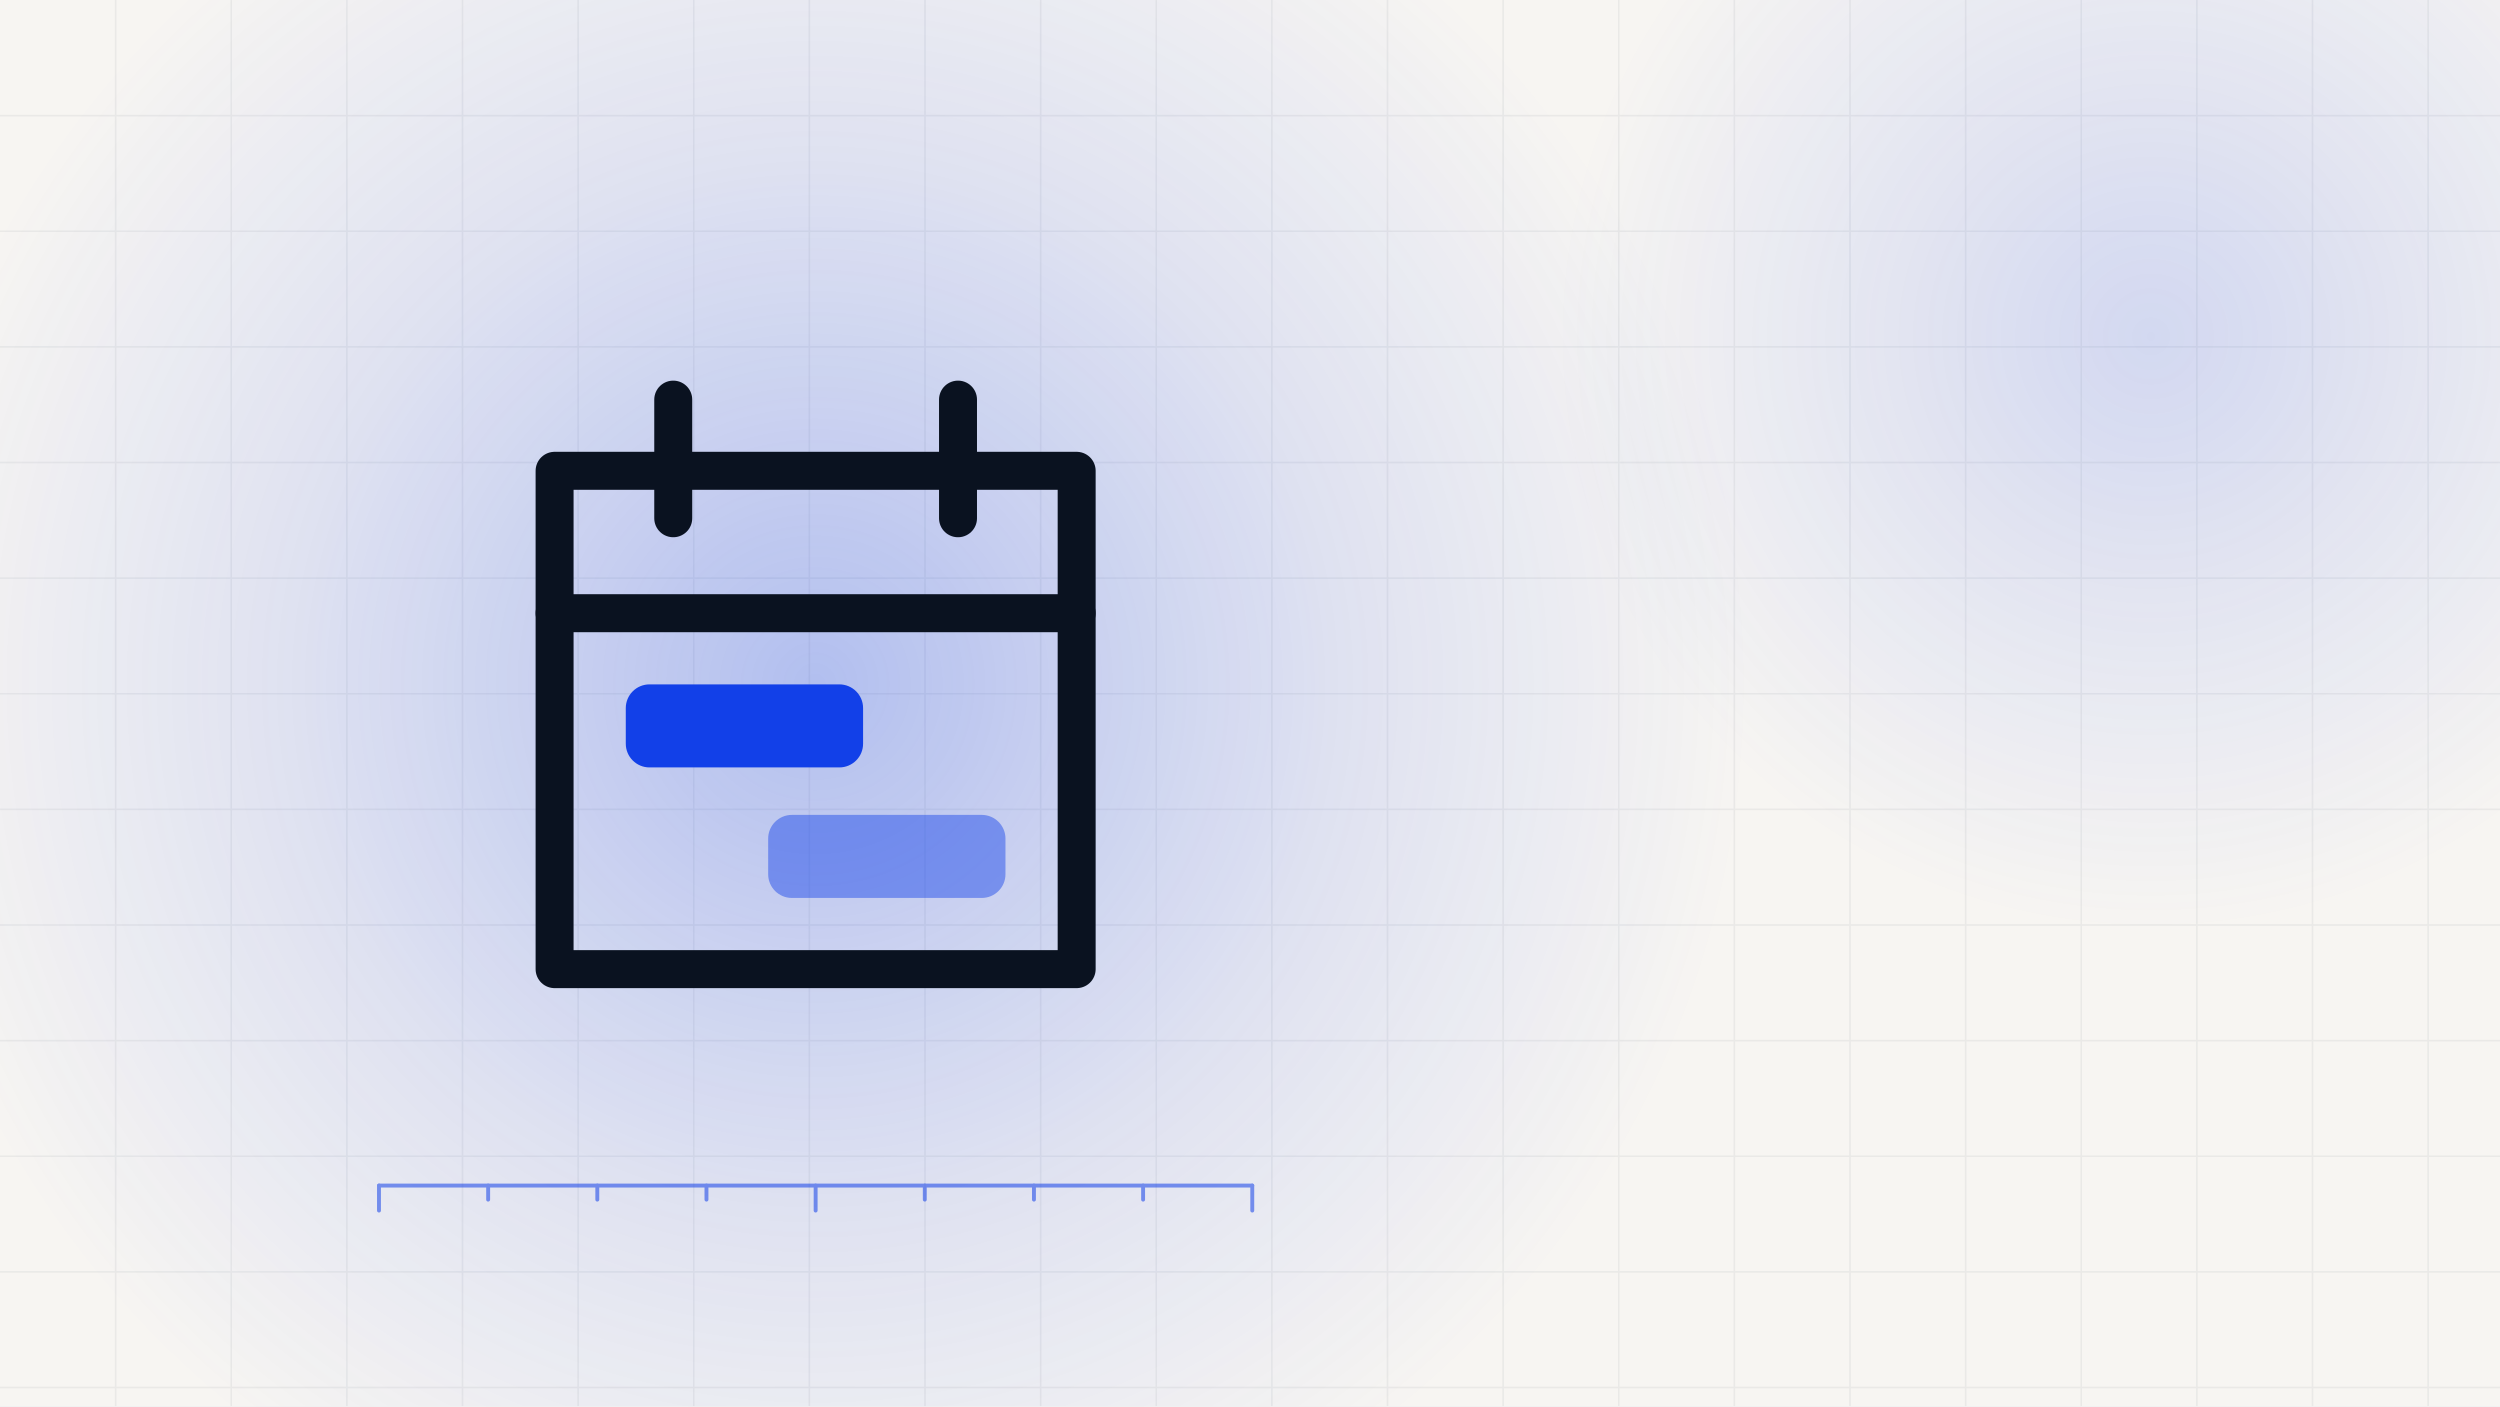
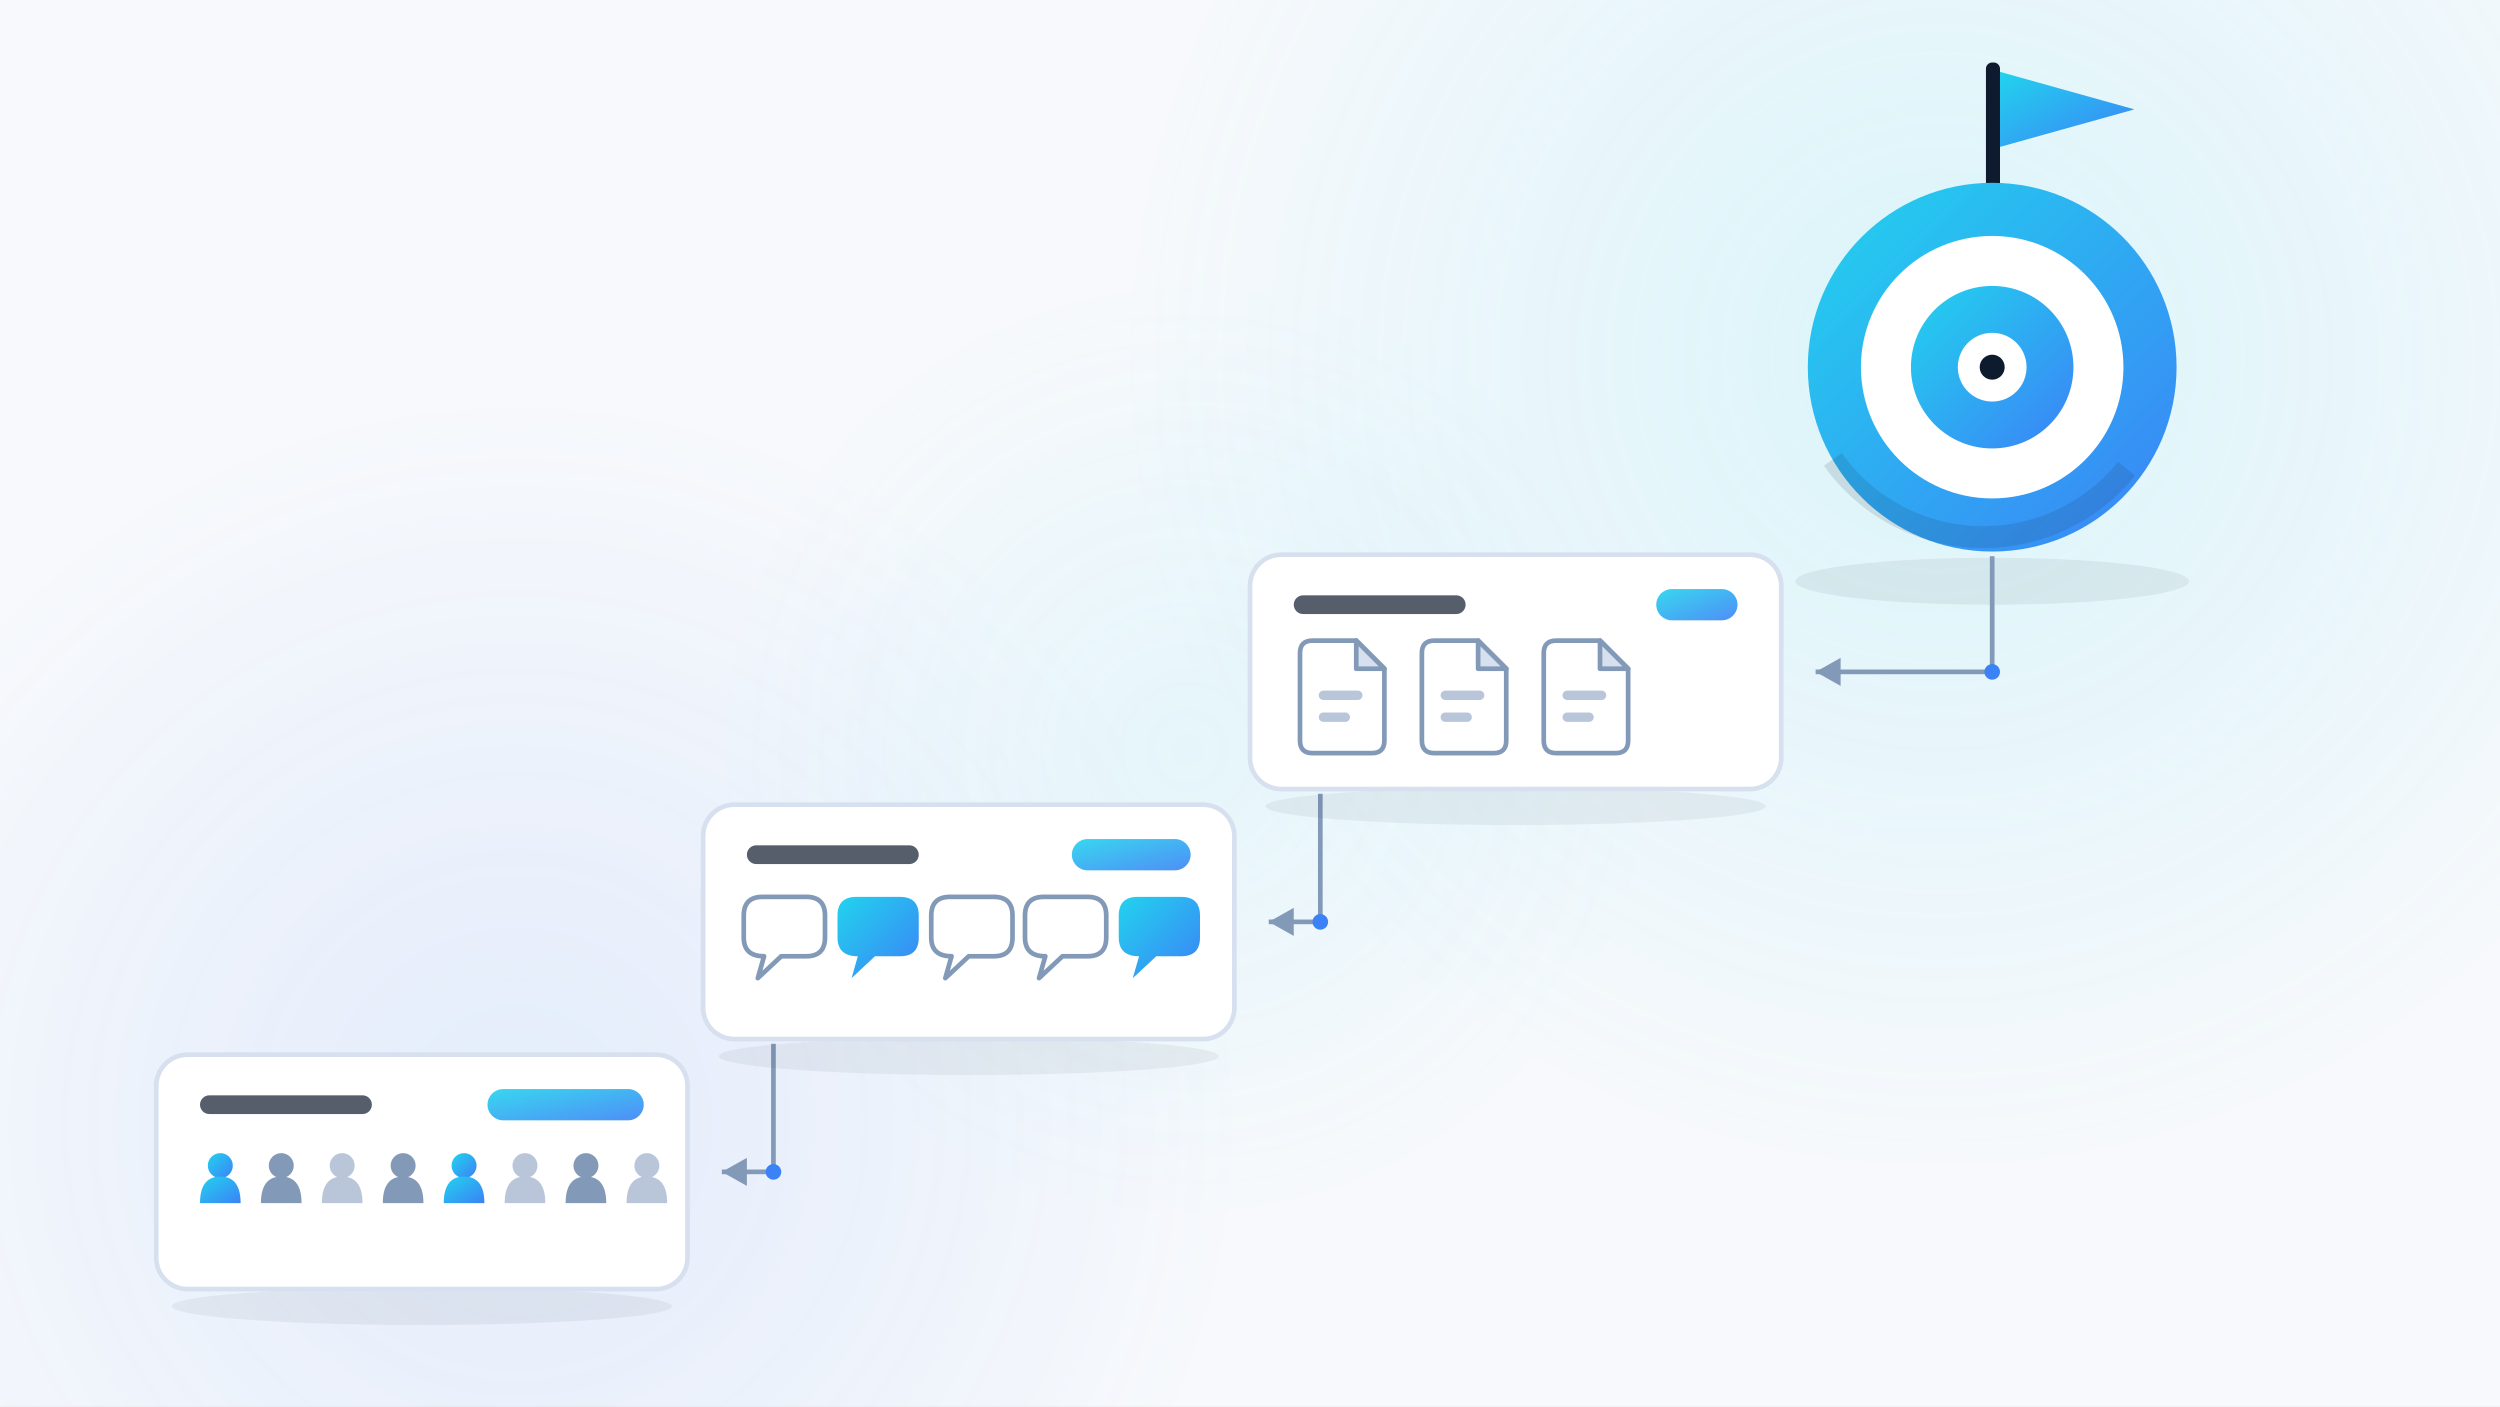
- <svg xmlns="http://www.w3.org/2000/svg" width="1600" height="900" viewBox="0 0 1600 900" role="img">
+ <svg xmlns="http://www.w3.org/2000/svg" viewBox="0 0 1600 900" width="1600" height="900">
  <defs>
-     <clipPath id="c">
-       <rect width="1600" height="900" />
-     </clipPath>
-     <radialGradient id="f" cx="50%" cy="50%" r="50%">
-       <stop offset="0%" stop-color="#1240E8" stop-opacity="0.30" />
-       <stop offset="55%" stop-color="#1240E8" stop-opacity="0.11" />
-       <stop offset="100%" stop-color="#1240E8" stop-opacity="0" />
+     <linearGradient id="acc" x1="0" y1="0" x2="1" y2="1">
+       <stop offset="0" stop-color="#22d3ee" />
+       <stop offset="1" stop-color="#3b82f6" />
+     </linearGradient>
+     <radialGradient id="wa">
+       <stop offset="0" stop-color="#22d3ee" stop-opacity=".14" />
+       <stop offset="1" stop-color="#22d3ee" stop-opacity="0" />
    </radialGradient>
-     <radialGradient id="e" cx="50%" cy="50%" r="50%">
-       <stop offset="0%" stop-color="#1240E8" stop-opacity="0.16" />
-       <stop offset="100%" stop-color="#1240E8" stop-opacity="0" />
+     <radialGradient id="wb">
+       <stop offset="0" stop-color="#3b82f6" stop-opacity=".11" />
+       <stop offset="1" stop-color="#3b82f6" stop-opacity="0" />
    </radialGradient>
+     <g id="doc">
+       <path d="M0 8 Q0 0 8 0 H36 L54 18 V64 Q54 72 46 72 H8 Q0 72 0 64 Z" fill="#fff" stroke="#8299b8" stroke-width="3" />
+       <path d="M36 0 L54 18 H36 Z" fill="#d7e0ee" stroke="#8299b8" stroke-width="3" stroke-linejoin="round" />
+       <rect x="12" y="32" width="28" height="6" rx="3" fill="#b9c6da" />
+       <rect x="12" y="46" width="20" height="6" rx="3" fill="#b9c6da" />
+     </g>
+     <path id="bub" d="M12 0 H40 Q52 0 52 12 V26 Q52 38 40 38 H24 L9 52 L13 38 Q0 38 0 26 V12 Q0 0 12 0 Z" />
+     <g id="per">
+       <circle cx="13" cy="8" r="8" />
+       <path d="M0 32 Q0 15 13 15 Q26 15 26 32 Z" />
+     </g>
  </defs>
-   <g clip-path="url(#c)">
-     <rect width="1600" height="900" fill="#F7F5F2" />
-     <g stroke="#0A1220" stroke-width="1" opacity="0.055">
-       <line x1="74" y1="0" x2="74" y2="900" />
-       <line x1="148" y1="0" x2="148" y2="900" />
-       <line x1="222" y1="0" x2="222" y2="900" />
-       <line x1="296" y1="0" x2="296" y2="900" />
-       <line x1="370" y1="0" x2="370" y2="900" />
-       <line x1="444" y1="0" x2="444" y2="900" />
-       <line x1="518" y1="0" x2="518" y2="900" />
-       <line x1="592" y1="0" x2="592" y2="900" />
-       <line x1="666" y1="0" x2="666" y2="900" />
-       <line x1="740" y1="0" x2="740" y2="900" />
-       <line x1="814" y1="0" x2="814" y2="900" />
-       <line x1="888" y1="0" x2="888" y2="900" />
-       <line x1="962" y1="0" x2="962" y2="900" />
-       <line x1="1036" y1="0" x2="1036" y2="900" />
-       <line x1="1110" y1="0" x2="1110" y2="900" />
-       <line x1="1184" y1="0" x2="1184" y2="900" />
-       <line x1="1258" y1="0" x2="1258" y2="900" />
-       <line x1="1332" y1="0" x2="1332" y2="900" />
-       <line x1="1406" y1="0" x2="1406" y2="900" />
-       <line x1="1480" y1="0" x2="1480" y2="900" />
-       <line x1="1554" y1="0" x2="1554" y2="900" />
-       <line x1="0" y1="74" x2="1600" y2="74" />
-       <line x1="0" y1="148" x2="1600" y2="148" />
-       <line x1="0" y1="222" x2="1600" y2="222" />
-       <line x1="0" y1="296" x2="1600" y2="296" />
-       <line x1="0" y1="370" x2="1600" y2="370" />
-       <line x1="0" y1="444" x2="1600" y2="444" />
-       <line x1="0" y1="518" x2="1600" y2="518" />
-       <line x1="0" y1="592" x2="1600" y2="592" />
-       <line x1="0" y1="666" x2="1600" y2="666" />
-       <line x1="0" y1="740" x2="1600" y2="740" />
-       <line x1="0" y1="814" x2="1600" y2="814" />
-       <line x1="0" y1="888" x2="1600" y2="888" />
-     </g>
-     <circle cx="1376" cy="216" r="378" fill="url(#e)" />
-     <circle cx="522" cy="438" r="594" fill="url(#f)" />
-     <g stroke="#1240E8" stroke-width="2.5" opacity="0.55" stroke-linecap="round">
-       <line x1="242.55" y1="758.76" x2="242.55" y2="774.76" />
-       <line x1="312.413" y1="758.76" x2="312.413" y2="767.76" />
-       <line x1="382.275" y1="758.76" x2="382.275" y2="767.76" />
-       <line x1="452.137" y1="758.76" x2="452.137" y2="767.76" />
-       <line x1="522" y1="758.76" x2="522" y2="774.76" />
-       <line x1="591.862" y1="758.76" x2="591.862" y2="767.76" />
-       <line x1="661.725" y1="758.76" x2="661.725" y2="767.76" />
-       <line x1="731.587" y1="758.76" x2="731.587" y2="767.76" />
-       <line x1="801.45" y1="758.76" x2="801.45" y2="774.76" />
-       <line x1="242.55" y1="758.76" x2="801.45" y2="758.76" />
-     </g>
-     <g transform="translate(279 195) scale(7.59375)">
-       <path d="M10 14 L54 14 L54 56 L10 56 Z" fill="none" stroke="#0A1220" stroke-width="3.2" stroke-linecap="round" stroke-linejoin="round" />
-       <path d="M10 26 L54 26 M20 8 L20 18 M44 8 L44 18" fill="none" stroke="#0A1220" stroke-width="3.2" stroke-linecap="round" stroke-linejoin="round" />
-       <rect x="16" y="32" width="20" height="7" rx="2" fill="#1240E8" />
-       <rect x="28" y="43" width="20" height="7" rx="2" fill="#1240E8" opacity="0.45" />
-     </g>
+   <rect width="1600" height="900" fill="#f7f9fc" />
+   <circle cx="1240" cy="230" r="520" fill="url(#wa)" />
+   <circle cx="330" cy="720" r="470" fill="url(#wb)" />
+   <circle cx="760" cy="480" r="300" fill="url(#wa)" opacity=".6" />
+   <ellipse cx="1275" cy="372" rx="126" ry="15" fill="#0e1a2e" opacity=".07" />
+   <rect x="1271" y="40" width="9" height="84" rx="4" fill="#0e1a2e" />
+   <path d="M1280 46 L1366 70 L1280 94 Z" fill="url(#acc)" />
+   <circle cx="1275" cy="235" r="118" fill="url(#acc)" />
+   <path d="M1173 294 A 118 118 0 0 0 1361 300" fill="none" stroke="#0e1a2e" stroke-width="14" opacity=".12" />
+   <circle cx="1275" cy="235" r="84" fill="#ffffff" />
+   <circle cx="1275" cy="235" r="52" fill="url(#acc)" />
+   <circle cx="1275" cy="235" r="22" fill="#ffffff" />
+   <circle cx="1275" cy="235" r="8" fill="#0e1a2e" />
+   <g fill="none" stroke="#8299b8" stroke-width="3">
+     <path d="M1275 356 V430 H1162" />
+     <path d="M845 508 V590 H812" />
+     <path d="M495 668 V750 H462" />
  </g>
+   <g fill="#3b82f6">
+     <circle cx="1275" cy="430" r="5" />
+     <circle cx="845" cy="590" r="5" />
+     <circle cx="495" cy="750" r="5" />
+   </g>
+   <g fill="#8299b8">
+     <path d="M1162 430 L1178 421 V439 Z" />
+     <path d="M812 590 L828 581 V599 Z" />
+     <path d="M462 750 L478 741 V759 Z" />
+   </g>
+   <ellipse cx="970" cy="516" rx="160" ry="12" fill="#0e1a2e" opacity=".06" />
+   <rect x="800" y="355" width="340" height="150" rx="20" fill="#ffffff" stroke="#d7e0ee" stroke-width="3" />
+   <rect x="828" y="381" width="110" height="12" rx="6" fill="#0e1a2e" opacity=".7" />
+   <rect x="1060" y="377" width="52" height="20" rx="10" fill="url(#acc)" opacity=".9" />
+   <use href="#doc" x="832" y="410" />
+   <use href="#doc" x="910" y="410" />
+   <use href="#doc" x="988" y="410" />
+   <ellipse cx="620" cy="676" rx="160" ry="12" fill="#0e1a2e" opacity=".06" />
+   <rect x="450" y="515" width="340" height="150" rx="20" fill="#ffffff" stroke="#d7e0ee" stroke-width="3" />
+   <rect x="478" y="541" width="110" height="12" rx="6" fill="#0e1a2e" opacity=".7" />
+   <rect x="686" y="537" width="76" height="20" rx="10" fill="url(#acc)" opacity=".9" />
+   <g stroke="#8299b8" stroke-width="3" stroke-linejoin="round">
+     <use href="#bub" x="476" y="574" fill="#fff" />
+     <use href="#bub" x="536" y="574" fill="url(#acc)" stroke="none" />
+     <use href="#bub" x="596" y="574" fill="#fff" />
+     <use href="#bub" x="656" y="574" fill="#fff" />
+     <use href="#bub" x="716" y="574" fill="url(#acc)" stroke="none" />
+   </g>
+   <ellipse cx="270" cy="836" rx="160" ry="12" fill="#0e1a2e" opacity=".06" />
+   <rect x="100" y="675" width="340" height="150" rx="20" fill="#ffffff" stroke="#d7e0ee" stroke-width="3" />
+   <rect x="128" y="701" width="110" height="12" rx="6" fill="#0e1a2e" opacity=".7" />
+   <rect x="312" y="697" width="100" height="20" rx="10" fill="url(#acc)" opacity=".9" />
+   <use href="#per" x="128" y="738" fill="url(#acc)" />
+   <use href="#per" x="167" y="738" fill="#8299b8" />
+   <use href="#per" x="206" y="738" fill="#b9c6da" />
+   <use href="#per" x="245" y="738" fill="#8299b8" />
+   <use href="#per" x="284" y="738" fill="url(#acc)" />
+   <use href="#per" x="323" y="738" fill="#b9c6da" />
+   <use href="#per" x="362" y="738" fill="#8299b8" />
+   <use href="#per" x="401" y="738" fill="#b9c6da" />
</svg>
